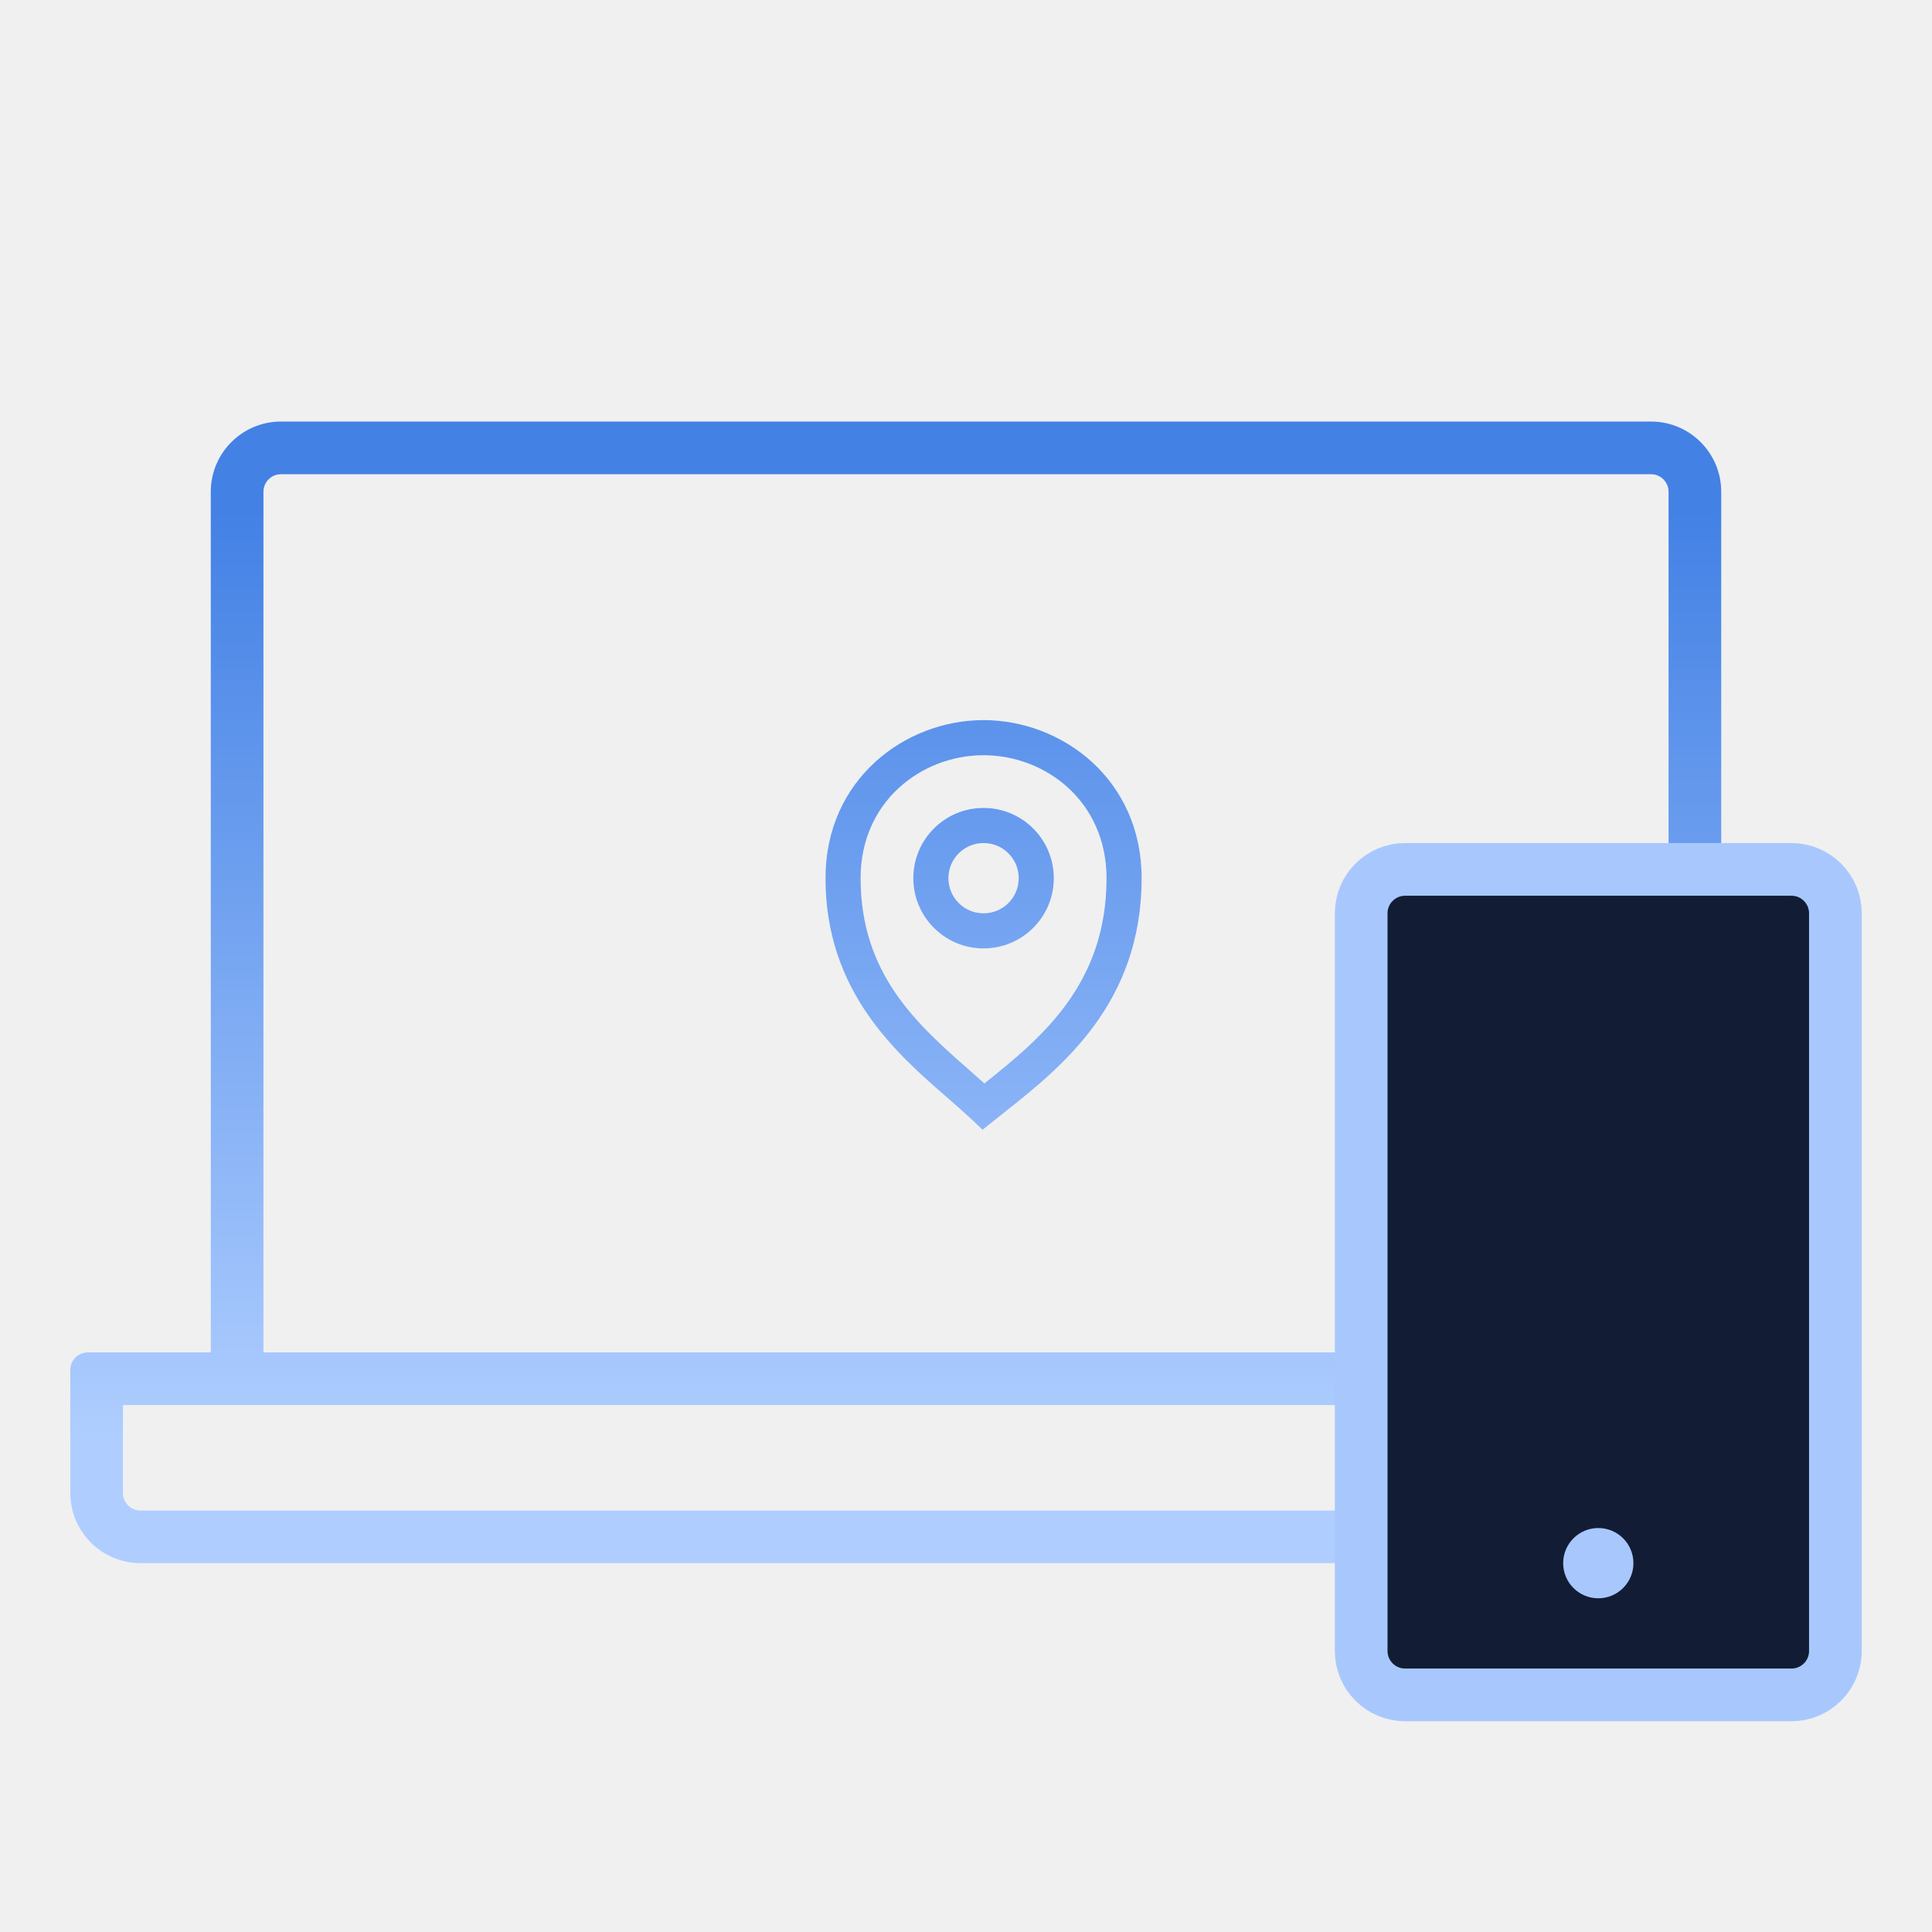
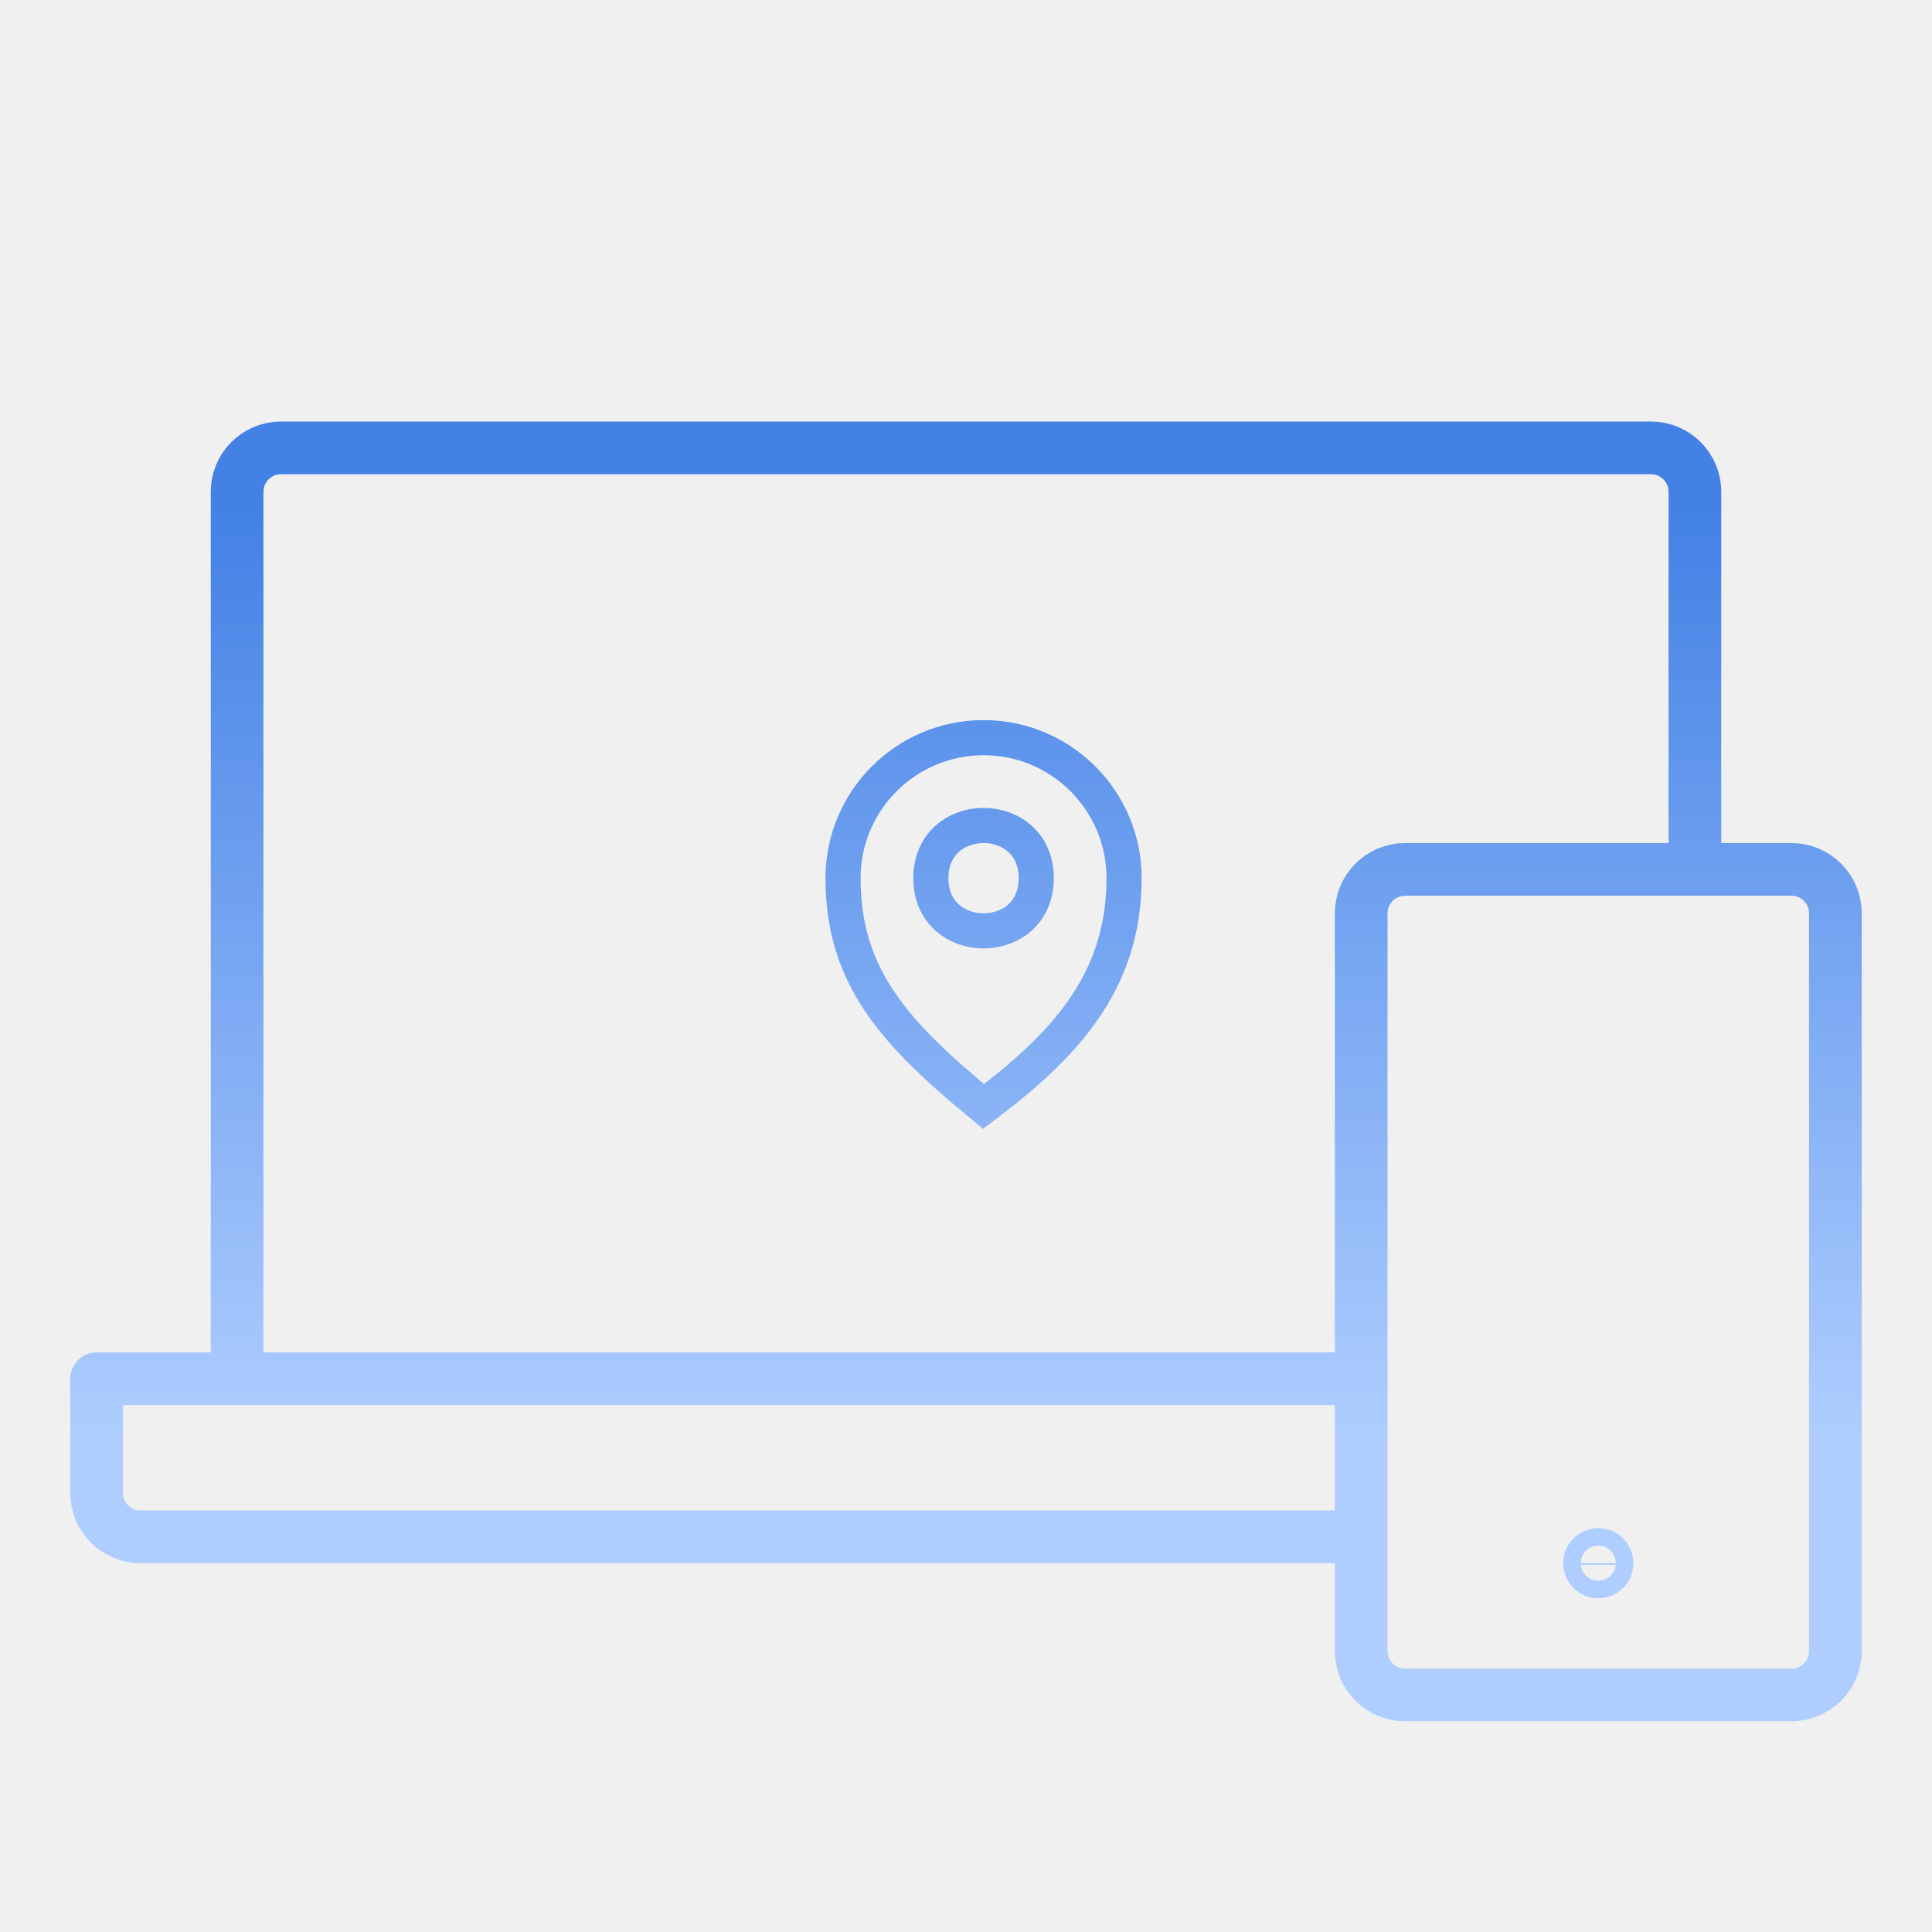
- <svg xmlns="http://www.w3.org/2000/svg" width="110" height="110" fill="none">
-   <path fill-rule="evenodd" clip-rule="evenodd" d="M16 27h78a1 1 0 011 1v49H15V28a1 1 0 011-1zm-4 50V28a4 4 0 014-4h78a4 4 0 014 4v49h7a1 1 0 011 1v7a4 4 0 01-4 4H8a4 4 0 01-4-4v-7a1 1 0 011-1h7zm86 3H7v5a1 1 0 001 1h94a1 1 0 001-1v-5h-5zM47 50c0-5.632 4.531-9 9-9s9 3.368 9 9c0 7.141-4.569 10.762-7.834 13.35l-.541.43-.68.544-.632-.597a45.872 45.872 0 00-1.352-1.207C51.028 59.967 47 56.462 47 50zm9-7c-3.531 0-7 2.632-7 7 0 5.481 3.252 8.341 6.174 10.911.295.26.587.517.873.773C59.3 59.094 63 56.035 63 50c0-4.368-3.469-7-7-7zm2 7a2 2 0 11-4 0 2 2 0 014 0zm2 0a4 4 0 11-8 0 4 4 0 018 0z" fill="#fff" />
-   <path fill-rule="evenodd" clip-rule="evenodd" d="M16 27h78a1 1 0 011 1v49H15V28a1 1 0 011-1zm-4 50V28a4 4 0 014-4h78a4 4 0 014 4v49h7a1 1 0 011 1v7a4 4 0 01-4 4H8a4 4 0 01-4-4v-7a1 1 0 011-1h7zm86 3H7v5a1 1 0 001 1h94a1 1 0 001-1v-5h-5zM47 50c0-5.632 4.531-9 9-9s9 3.368 9 9c0 7.141-4.569 10.762-7.834 13.35l-.541.43-.68.544-.632-.597a45.872 45.872 0 00-1.352-1.207C51.028 59.967 47 56.462 47 50zm9-7c-3.531 0-7 2.632-7 7 0 5.481 3.252 8.341 6.174 10.911.295.26.587.517.873.773C59.3 59.094 63 56.035 63 50c0-4.368-3.469-7-7-7zm2 7a2 2 0 11-4 0 2 2 0 014 0zm2 0a4 4 0 11-8 0 4 4 0 018 0z" fill="url(#paint0_linear)" />
-   <rect x="77.5" y="49.5" width="27" height="47" rx="2.5" fill="#121D35" stroke="#A8C8FD" stroke-width="3" />
-   <circle cx="91" cy="89" r="2" fill="#A8C8FD" />
-   <defs>
-     <linearGradient id="paint0_linear" x1="55" y1="29" x2="55" y2="82" gradientUnits="userSpaceOnUse">
-       <stop stop-color="#4381E5" />
-       <stop offset="1" stop-color="#AFCEFF" />
-     </linearGradient>
-   </defs>
+ <svg xmlns="http://www.w3.org/2000/svg" width="110" height="110" fill="none" stroke="url(#a)" stroke-width="3">
+   <linearGradient id="a" x2="0" y1="29" y2="82" gradientUnits="userSpaceOnUse">
+     <stop stop-color="#4381e5" />
+     <stop offset="1" stop-color="#afceff" />
+   </linearGradient>
+   <path stroke-linejoin="round" d="M13.5 77V28a2.5 2.5 0 0 1 2.5-2.5h78a2.5 2.5 0 0 1 2.5 2.5v21M77 78.5H5.5V85A2.5 2.5 0 0 0 8 87.5h69M91 89v.1" />
+   <path stroke-width="2" d="M48 50c0 5.6 2.9 8.8 8 13 4.5-3.4 8-7 8-13a8 8 0 1 0-16 0zm5 0c0-4 6-4 6 0s-6 4-6 0z" />
+   <rect width="27" height="47" x="77.5" y="49.5" rx="2.5" />
+   <circle cx="91" cy="89" r=".5" />
</svg>
